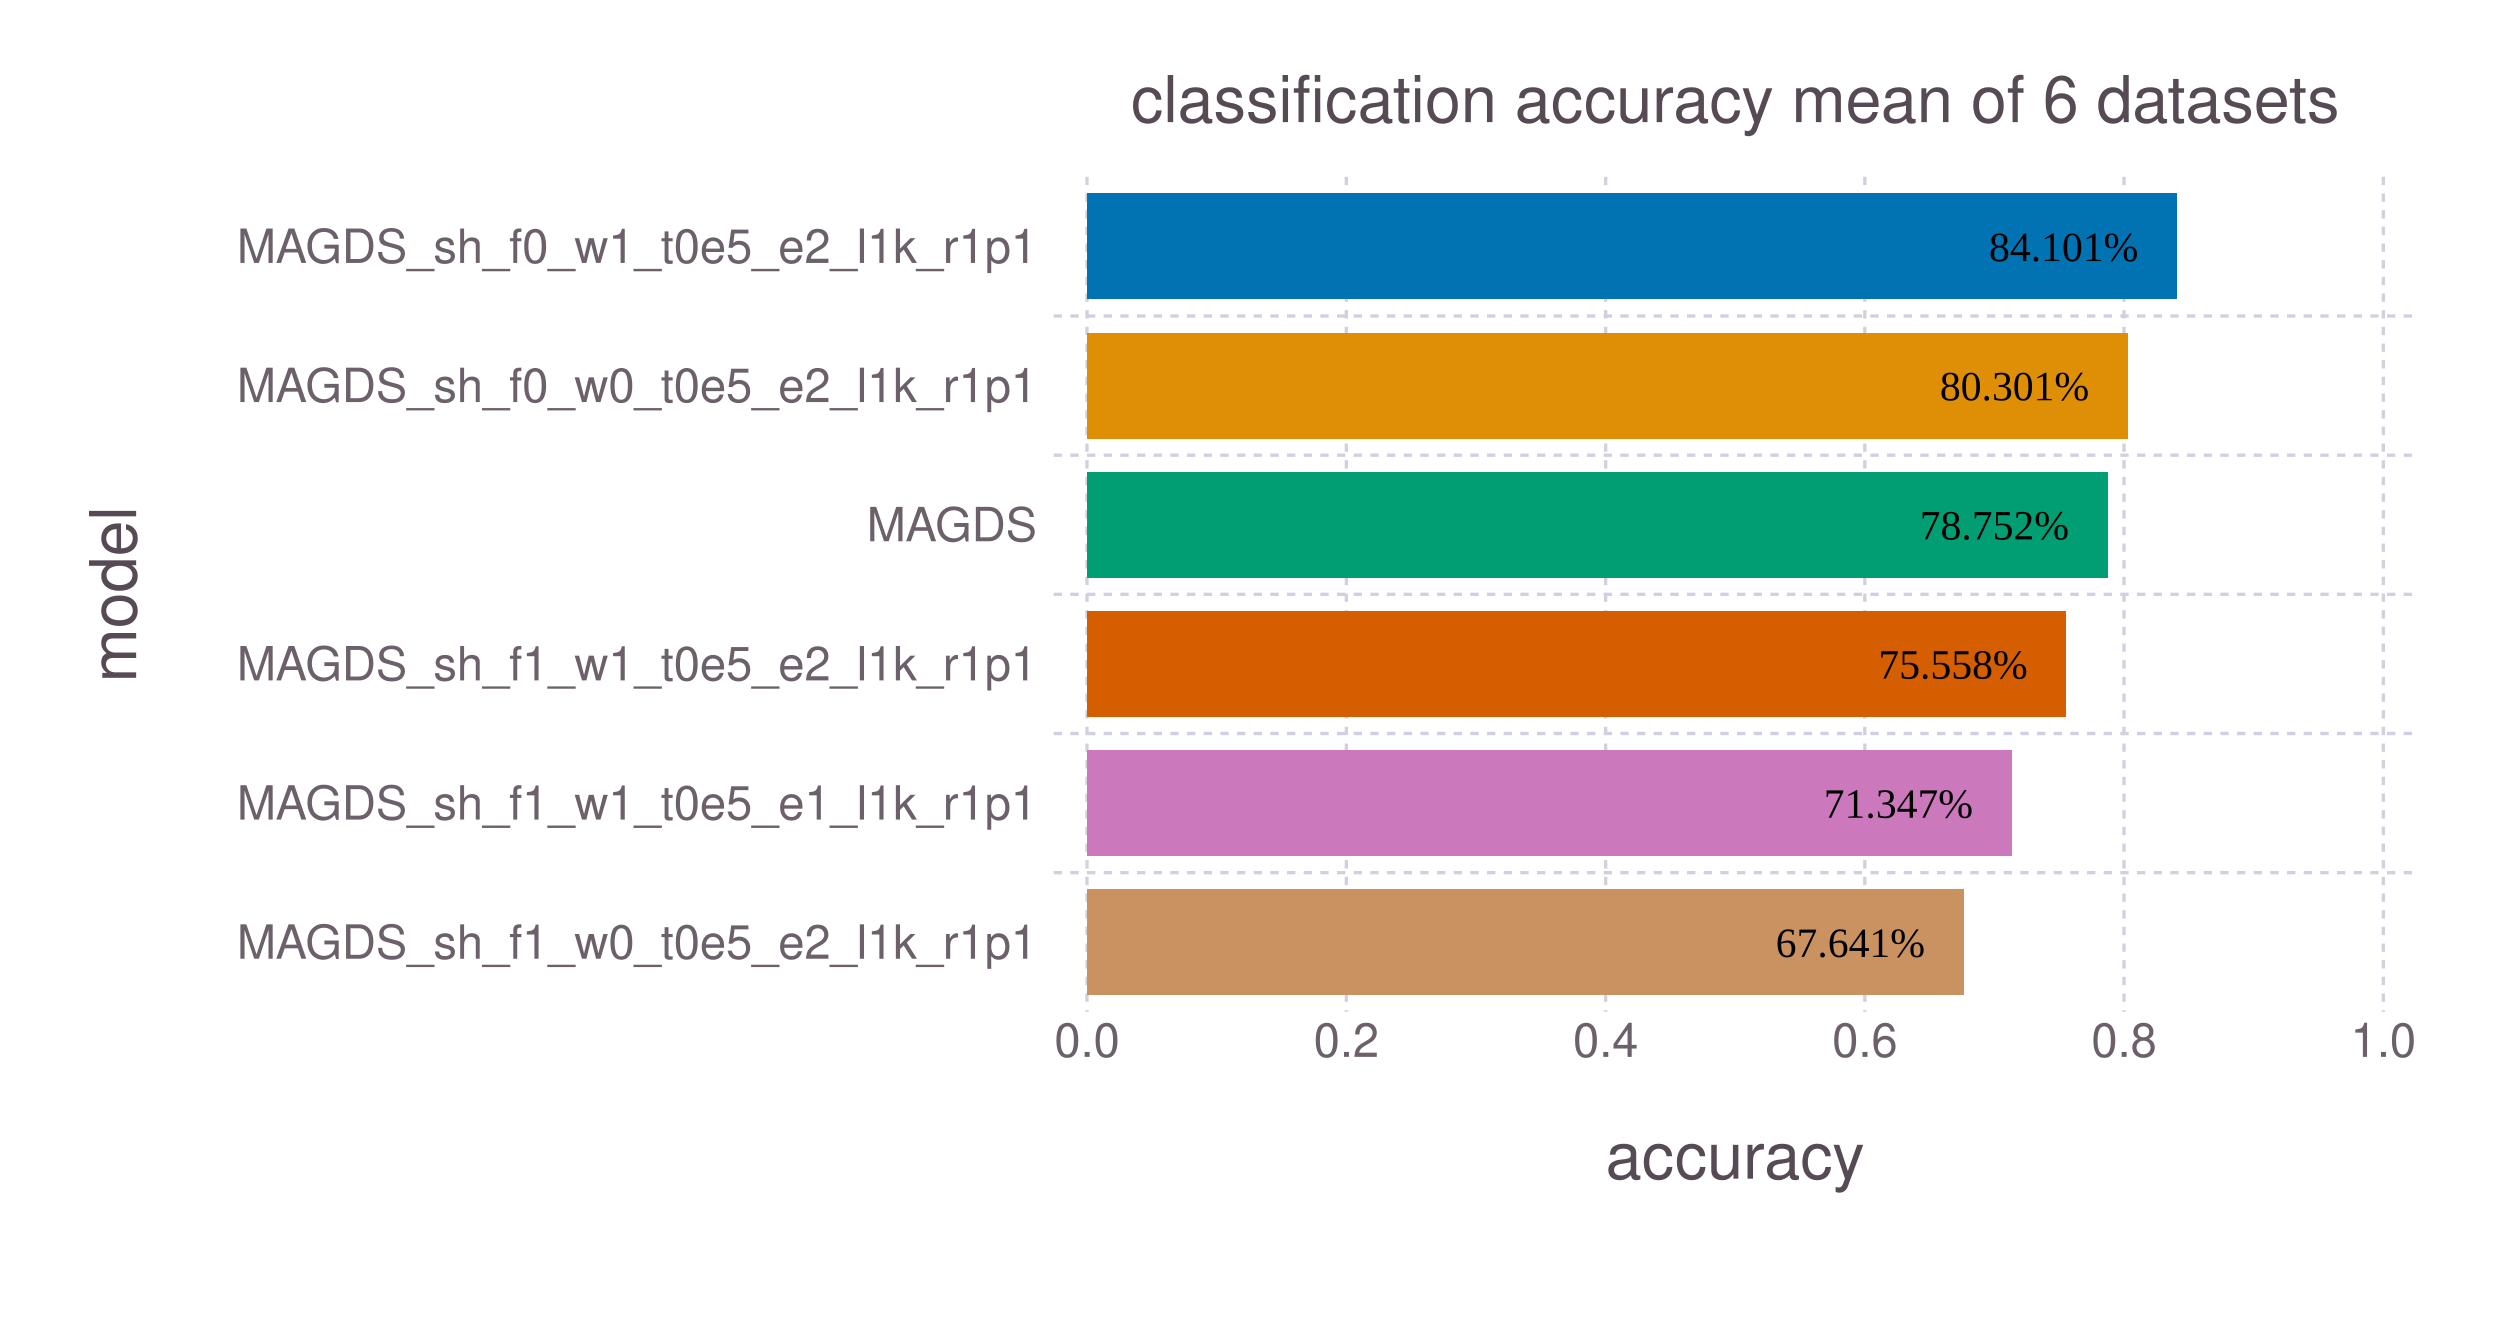
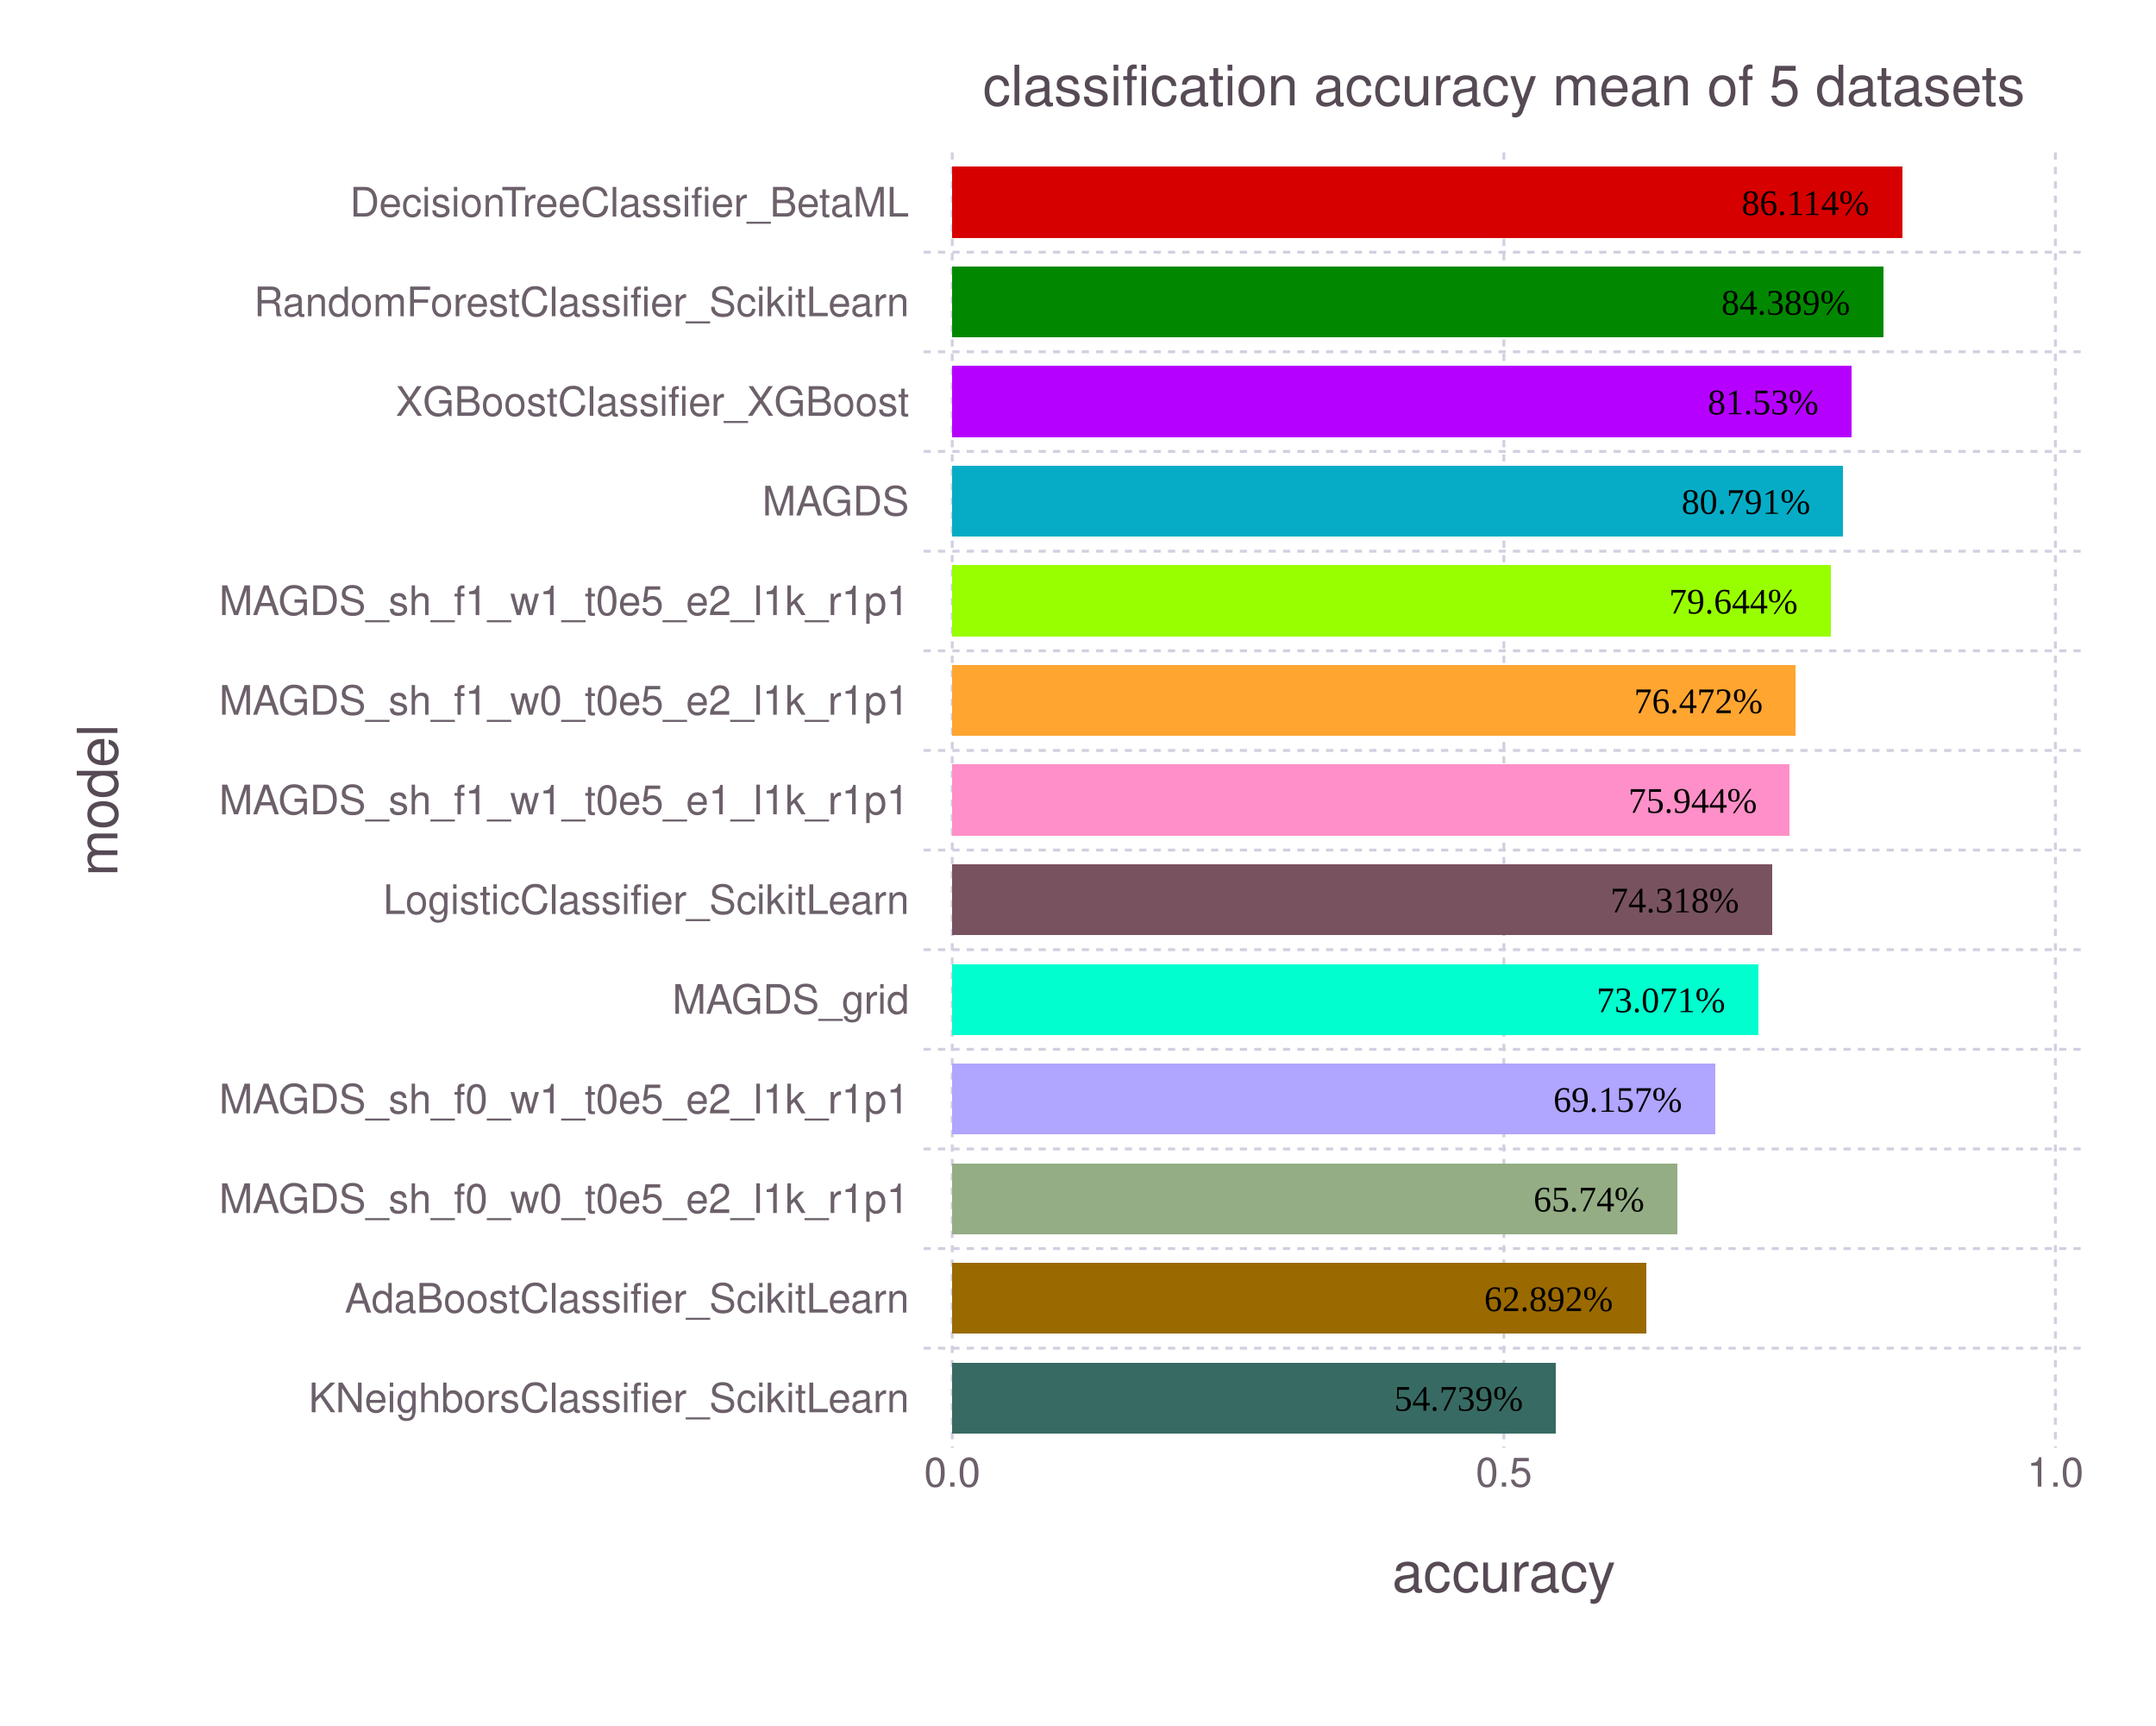
- <svg xmlns="http://www.w3.org/2000/svg" version="1.2" width="150mm" height="80mm" viewBox="0 0 150 80" stroke="none" fill="#000000" stroke-width="0.3" font-size="3.88">
+ <svg xmlns="http://www.w3.org/2000/svg" version="1.2" width="150mm" height="120mm" viewBox="0 0 150 120" stroke="none" fill="#000000" stroke-width="0.3" font-size="3.88">
  <defs>
    <marker id="arrow" markerWidth="15" markerHeight="7" refX="5" refY="3.5" orient="auto" markerUnits="strokeWidth">
      <path d="M0,0 L15,3.5 L0,7 z" stroke="context-stroke" fill="context-stroke" />
    </marker>
  </defs>
-   <g class="plotroot xscalable" id="img-9166f4f6-1">
-     <g font-size="3.88" font-family="'PT Sans','Helvetica Neue','Helvetica',sans-serif" fill="#564A55" stroke="#000000" stroke-opacity="0.000" id="img-9166f4f6-2">
-       <g transform="translate(104.11,68.39)">
+   <g class="plotroot xscalable" id="img-df9f2f3a-1">
+     <g font-size="3.88" font-family="'PT Sans','Helvetica Neue','Helvetica',sans-serif" fill="#564A55" stroke="#000000" stroke-opacity="0.000" id="img-df9f2f3a-2">
+       <g transform="translate(104.63,108.39)">
        <g class="primitive">
          <text text-anchor="middle" dy="0.6em">accuracy</text>
        </g>
      </g>
    </g>
-     <g class="guide xlabels" font-size="2.82" font-family="'PT Sans Caption','Helvetica Neue','Helvetica',sans-serif" fill="#6C606B" id="img-9166f4f6-3">
-       <g transform="translate(65.22,61.72)">
+     <g class="guide xlabels" font-size="2.82" font-family="'PT Sans Caption','Helvetica Neue','Helvetica',sans-serif" fill="#6C606B" id="img-df9f2f3a-3">
+       <g transform="translate(66.25,101.72)">
        <g class="primitive">
          <text text-anchor="middle" dy="0.6em">0.0</text>
        </g>
      </g>
-       <g transform="translate(80.78,61.72)">
-         <g class="primitive">
-           <text text-anchor="middle" dy="0.6em">0.2</text>
-         </g>
-       </g>
-       <g transform="translate(96.34,61.72)">
-         <g class="primitive">
-           <text text-anchor="middle" dy="0.6em">0.4</text>
-         </g>
-       </g>
-       <g transform="translate(111.89,61.72)">
-         <g class="primitive">
-           <text text-anchor="middle" dy="0.6em">0.6</text>
-         </g>
-       </g>
-       <g transform="translate(127.44,61.72)">
-         <g class="primitive">
-           <text text-anchor="middle" dy="0.6em">0.8</text>
-         </g>
-       </g>
-       <g transform="translate(143,61.72)">
+       <g transform="translate(104.63,101.72)">
+         <g class="primitive">
+           <text text-anchor="middle" dy="0.6em">0.5</text>
+         </g>
+       </g>
+       <g transform="translate(143,101.72)">
        <g class="primitive">
          <text text-anchor="middle" dy="0.6em">1.0</text>
        </g>
      </g>
    </g>
-     <g clip-path="url(#img-9166f4f6-4)">
-       <g id="img-9166f4f6-5">
-         <g pointer-events="visible" stroke-width="0.3" fill="#000000" fill-opacity="0.000" stroke="#000000" stroke-opacity="0.000" class="guide background" id="img-9166f4f6-6">
-           <g transform="translate(104.11,35.66)" id="img-9166f4f6-7">
-             <path d="M-40.89,-25.05 L40.89,-25.05 40.89,25.05 -40.89,25.05  z" class="primitive" />
-           </g>
-         </g>
-         <g class="guide ygridlines xfixed" stroke-dasharray="0.5,0.5" stroke-width="0.2" stroke="#D0D0E0" id="img-9166f4f6-8">
-           <g transform="translate(104.11,18.96)" id="img-9166f4f6-9">
-             <path fill="none" d="M-40.89,0 L40.89,0 " class="primitive" />
-           </g>
-           <g transform="translate(104.11,27.31)" id="img-9166f4f6-10">
-             <path fill="none" d="M-40.89,0 L40.89,0 " class="primitive" />
-           </g>
-           <g transform="translate(104.11,35.66)" id="img-9166f4f6-11">
-             <path fill="none" d="M-40.89,0 L40.89,0 " class="primitive" />
-           </g>
-           <g transform="translate(104.11,44.01)" id="img-9166f4f6-12">
-             <path fill="none" d="M-40.89,0 L40.89,0 " class="primitive" />
-           </g>
-           <g transform="translate(104.11,52.36)" id="img-9166f4f6-13">
-             <path fill="none" d="M-40.89,0 L40.89,0 " class="primitive" />
-           </g>
-         </g>
-         <g class="guide xgridlines yfixed" stroke-dasharray="0.5,0.5" stroke-width="0.2" stroke="#D0D0E0" id="img-9166f4f6-14">
-           <g transform="translate(65.22,35.66)" id="img-9166f4f6-15">
-             <path fill="none" d="M0,-25.05 L0,25.05 " class="primitive" />
-           </g>
-           <g transform="translate(80.78,35.66)" id="img-9166f4f6-16">
-             <path fill="none" d="M0,-25.05 L0,25.05 " class="primitive" />
-           </g>
-           <g transform="translate(96.34,35.66)" id="img-9166f4f6-17">
-             <path fill="none" d="M0,-25.05 L0,25.05 " class="primitive" />
-           </g>
-           <g transform="translate(111.89,35.66)" id="img-9166f4f6-18">
-             <path fill="none" d="M0,-25.05 L0,25.05 " class="primitive" />
-           </g>
-           <g transform="translate(127.44,35.66)" id="img-9166f4f6-19">
-             <path fill="none" d="M0,-25.05 L0,25.05 " class="primitive" />
-           </g>
-           <g transform="translate(143,35.66)" id="img-9166f4f6-20">
-             <path fill="none" d="M0,-25.05 L0,25.05 " class="primitive" />
-           </g>
-         </g>
-         <g class="plotpanel" id="img-9166f4f6-21">
-           <g shape-rendering="crispEdges" stroke-width="0.3" id="img-9166f4f6-22">
-             <g stroke="#000000" stroke-opacity="0.000" class="geometry" id="img-9166f4f6-23">
-               <g transform="translate(91.53,56.54)" id="img-9166f4f6-24" fill="#CA9161">
-                 <path d="M-26.3,-3.18 L26.3,-3.18 26.3,3.18 -26.3,3.18  z" class="primitive" />
-               </g>
-               <g transform="translate(92.97,48.19)" id="img-9166f4f6-25" fill="#CC78BC">
-                 <path d="M-27.75,-3.18 L27.75,-3.18 27.75,3.18 -27.75,3.18  z" class="primitive" />
-               </g>
-               <g transform="translate(94.61,39.84)" id="img-9166f4f6-26" fill="#D55E00">
-                 <path d="M-29.38,-3.18 L29.38,-3.18 29.38,3.18 -29.38,3.18  z" class="primitive" />
-               </g>
-               <g transform="translate(95.85,31.49)" id="img-9166f4f6-27" fill="#029E73">
-                 <path d="M-30.62,-3.18 L30.62,-3.18 30.62,3.18 -30.62,3.18  z" class="primitive" />
-               </g>
-               <g transform="translate(96.45,23.14)" id="img-9166f4f6-28" fill="#DE8F05">
-                 <path d="M-31.23,-3.18 L31.23,-3.18 31.23,3.18 -31.23,3.18  z" class="primitive" />
-               </g>
-               <g transform="translate(97.93,14.79)" id="img-9166f4f6-29" fill="#0173B2">
-                 <path d="M-32.7,-3.18 L32.7,-3.18 32.7,3.18 -32.7,3.18  z" class="primitive" />
-               </g>
-             </g>
-           </g>
-         </g>
-         <g class="geometry" id="img-9166f4f6-30">
-           <g fill="#000000" font-size="2.5" id="img-9166f4f6-31">
-             <g transform="translate(128.3,14.79)" id="img-9166f4f6-32">
-               <g class="primitive">
-                 <text text-anchor="end" dy="0.35em">84.101%</text>
-               </g>
-             </g>
-             <g transform="translate(125.35,23.14)" id="img-9166f4f6-33">
-               <g class="primitive">
-                 <text text-anchor="end" dy="0.35em">80.301%</text>
-               </g>
-             </g>
-             <g transform="translate(124.14,31.49)" id="img-9166f4f6-34">
-               <g class="primitive">
-                 <text text-anchor="end" dy="0.35em">78.752%</text>
-               </g>
-             </g>
-             <g transform="translate(121.66,39.84)" id="img-9166f4f6-35">
-               <g class="primitive">
-                 <text text-anchor="end" dy="0.35em">75.558%</text>
-               </g>
-             </g>
-             <g transform="translate(118.38,48.19)" id="img-9166f4f6-36">
-               <g class="primitive">
-                 <text text-anchor="end" dy="0.35em">71.347%</text>
-               </g>
-             </g>
-             <g transform="translate(115.5,56.54)" id="img-9166f4f6-37">
-               <g class="primitive">
-                 <text text-anchor="end" dy="0.35em">67.641%</text>
-               </g>
-             </g>
-           </g>
-         </g>
-       </g>
-     </g>
-     <g class="guide ylabels" font-size="2.82" font-family="'PT Sans Caption','Helvetica Neue','Helvetica',sans-serif" fill="#6C606B" id="img-9166f4f6-38">
-       <g transform="translate(62.22,14.79)" id="img-9166f4f6-39">
+     <g clip-path="url(#img-df9f2f3a-4)">
+       <g id="img-df9f2f3a-5">
+         <g pointer-events="visible" stroke-width="0.3" fill="#000000" fill-opacity="0.000" stroke="#000000" stroke-opacity="0.000" class="guide background" id="img-df9f2f3a-6">
+           <g transform="translate(104.63,55.66)" id="img-df9f2f3a-7">
+             <path d="M-40.37,-45.05 L40.37,-45.05 40.37,45.05 -40.37,45.05  z" class="primitive" />
+           </g>
+         </g>
+         <g class="guide ygridlines xfixed" stroke-dasharray="0.5,0.5" stroke-width="0.2" stroke="#D0D0E0" id="img-df9f2f3a-8">
+           <g transform="translate(104.63,17.54)" id="img-df9f2f3a-9">
+             <path fill="none" d="M-40.37,0 L40.37,0 " class="primitive" />
+           </g>
+           <g transform="translate(104.63,24.47)" id="img-df9f2f3a-10">
+             <path fill="none" d="M-40.37,0 L40.37,0 " class="primitive" />
+           </g>
+           <g transform="translate(104.63,31.4)" id="img-df9f2f3a-11">
+             <path fill="none" d="M-40.37,0 L40.37,0 " class="primitive" />
+           </g>
+           <g transform="translate(104.63,38.34)" id="img-df9f2f3a-12">
+             <path fill="none" d="M-40.37,0 L40.37,0 " class="primitive" />
+           </g>
+           <g transform="translate(104.63,45.27)" id="img-df9f2f3a-13">
+             <path fill="none" d="M-40.37,0 L40.37,0 " class="primitive" />
+           </g>
+           <g transform="translate(104.63,52.2)" id="img-df9f2f3a-14">
+             <path fill="none" d="M-40.37,0 L40.37,0 " class="primitive" />
+           </g>
+           <g transform="translate(104.63,59.13)" id="img-df9f2f3a-15">
+             <path fill="none" d="M-40.37,0 L40.37,0 " class="primitive" />
+           </g>
+           <g transform="translate(104.63,66.06)" id="img-df9f2f3a-16">
+             <path fill="none" d="M-40.37,0 L40.37,0 " class="primitive" />
+           </g>
+           <g transform="translate(104.63,72.99)" id="img-df9f2f3a-17">
+             <path fill="none" d="M-40.37,0 L40.37,0 " class="primitive" />
+           </g>
+           <g transform="translate(104.63,79.92)" id="img-df9f2f3a-18">
+             <path fill="none" d="M-40.37,0 L40.37,0 " class="primitive" />
+           </g>
+           <g transform="translate(104.63,86.85)" id="img-df9f2f3a-19">
+             <path fill="none" d="M-40.37,0 L40.37,0 " class="primitive" />
+           </g>
+           <g transform="translate(104.63,93.78)" id="img-df9f2f3a-20">
+             <path fill="none" d="M-40.37,0 L40.37,0 " class="primitive" />
+           </g>
+         </g>
+         <g class="guide xgridlines yfixed" stroke-dasharray="0.5,0.5" stroke-width="0.2" stroke="#D0D0E0" id="img-df9f2f3a-21">
+           <g transform="translate(66.25,55.66)" id="img-df9f2f3a-22">
+             <path fill="none" d="M0,-45.05 L0,45.05 " class="primitive" />
+           </g>
+           <g transform="translate(104.63,55.66)" id="img-df9f2f3a-23">
+             <path fill="none" d="M0,-45.05 L0,45.05 " class="primitive" />
+           </g>
+           <g transform="translate(143,55.66)" id="img-df9f2f3a-24">
+             <path fill="none" d="M0,-45.05 L0,45.05 " class="primitive" />
+           </g>
+         </g>
+         <g class="plotpanel" id="img-df9f2f3a-25">
+           <g shape-rendering="crispEdges" stroke-width="0.3" id="img-df9f2f3a-26">
+             <g stroke="#000000" stroke-opacity="0.000" class="geometry" id="img-df9f2f3a-27">
+               <g transform="translate(87.26,97.25)" id="img-df9f2f3a-28" fill="#376A62">
+                 <path d="M-21.01,-2.47 L21.01,-2.47 21.01,2.47 -21.01,2.47  z" class="primitive" />
+               </g>
+               <g transform="translate(90.39,90.32)" id="img-df9f2f3a-29" fill="#9A6900">
+                 <path d="M-24.13,-2.47 L24.13,-2.47 24.13,2.47 -24.13,2.47  z" class="primitive" />
+               </g>
+               <g transform="translate(91.48,83.39)" id="img-df9f2f3a-30" fill="#94AD84">
+                 <path d="M-25.23,-2.47 L25.23,-2.47 25.23,2.47 -25.23,2.47  z" class="primitive" />
+               </g>
+               <g transform="translate(92.79,76.46)" id="img-df9f2f3a-31" fill="#B0A5FF">
+                 <path d="M-26.54,-2.47 L26.54,-2.47 26.54,2.47 -26.54,2.47  z" class="primitive" />
+               </g>
+               <g transform="translate(94.29,69.53)" id="img-df9f2f3a-32" fill="#00FECF">
+                 <path d="M-28.04,-2.47 L28.04,-2.47 28.04,2.47 -28.04,2.47  z" class="primitive" />
+               </g>
+               <g transform="translate(94.77,62.59)" id="img-df9f2f3a-33" fill="#79525F">
+                 <path d="M-28.52,-2.47 L28.52,-2.47 28.52,2.47 -28.52,2.47  z" class="primitive" />
+               </g>
+               <g transform="translate(95.39,55.66)" id="img-df9f2f3a-34" fill="#FF8FC8">
+                 <path d="M-29.14,-2.47 L29.14,-2.47 29.14,2.47 -29.14,2.47  z" class="primitive" />
+               </g>
+               <g transform="translate(95.6,48.73)" id="img-df9f2f3a-35" fill="#FFA530">
+                 <path d="M-29.35,-2.47 L29.35,-2.47 29.35,2.47 -29.35,2.47  z" class="primitive" />
+               </g>
+               <g transform="translate(96.81,41.8)" id="img-df9f2f3a-36" fill="#98FF00">
+                 <path d="M-30.56,-2.47 L30.56,-2.47 30.56,2.47 -30.56,2.47  z" class="primitive" />
+               </g>
+               <g transform="translate(97.25,34.87)" id="img-df9f2f3a-37" fill="#06ACC6">
+                 <path d="M-31,-2.47 L31,-2.47 31,2.47 -31,2.47  z" class="primitive" />
+               </g>
+               <g transform="translate(97.54,27.94)" id="img-df9f2f3a-38" fill="#B600FF">
+                 <path d="M-31.29,-2.47 L31.29,-2.47 31.29,2.47 -31.29,2.47  z" class="primitive" />
+               </g>
+               <g transform="translate(98.64,21.01)" id="img-df9f2f3a-39" fill="#028800">
+                 <path d="M-32.38,-2.47 L32.38,-2.47 32.38,2.47 -32.38,2.47  z" class="primitive" />
+               </g>
+               <g transform="translate(99.3,14.08)" id="img-df9f2f3a-40" fill="#D70000">
+                 <path d="M-33.05,-2.47 L33.05,-2.47 33.05,2.47 -33.05,2.47  z" class="primitive" />
+               </g>
+             </g>
+           </g>
+         </g>
+         <g class="geometry" id="img-df9f2f3a-41">
+           <g fill="#000000" font-size="2.5" id="img-df9f2f3a-42">
+             <g transform="translate(130.04,14.08)" id="img-df9f2f3a-43">
+               <g class="primitive">
+                 <text text-anchor="end" dy="0.35em">86.114%</text>
+               </g>
+             </g>
+             <g transform="translate(128.72,21.01)" id="img-df9f2f3a-44">
+               <g class="primitive">
+                 <text text-anchor="end" dy="0.35em">84.389%</text>
+               </g>
+             </g>
+             <g transform="translate(126.52,27.94)" id="img-df9f2f3a-45">
+               <g class="primitive">
+                 <text text-anchor="end" dy="0.35em">81.53%</text>
+               </g>
+             </g>
+             <g transform="translate(125.95,34.87)" id="img-df9f2f3a-46">
+               <g class="primitive">
+                 <text text-anchor="end" dy="0.35em">80.791%</text>
+               </g>
+             </g>
+             <g transform="translate(125.07,41.8)" id="img-df9f2f3a-47">
+               <g class="primitive">
+                 <text text-anchor="end" dy="0.35em">79.644%</text>
+               </g>
+             </g>
+             <g transform="translate(122.64,48.73)" id="img-df9f2f3a-48">
+               <g class="primitive">
+                 <text text-anchor="end" dy="0.35em">76.472%</text>
+               </g>
+             </g>
+             <g transform="translate(122.24,55.66)" id="img-df9f2f3a-49">
+               <g class="primitive">
+                 <text text-anchor="end" dy="0.35em">75.944%</text>
+               </g>
+             </g>
+             <g transform="translate(120.99,62.59)" id="img-df9f2f3a-50">
+               <g class="primitive">
+                 <text text-anchor="end" dy="0.35em">74.318%</text>
+               </g>
+             </g>
+             <g transform="translate(120.03,69.53)" id="img-df9f2f3a-51">
+               <g class="primitive">
+                 <text text-anchor="end" dy="0.35em">73.071%</text>
+               </g>
+             </g>
+             <g transform="translate(117.03,76.46)" id="img-df9f2f3a-52">
+               <g class="primitive">
+                 <text text-anchor="end" dy="0.35em">69.157%</text>
+               </g>
+             </g>
+             <g transform="translate(114.4,83.39)" id="img-df9f2f3a-53">
+               <g class="primitive">
+                 <text text-anchor="end" dy="0.35em">65.74%</text>
+               </g>
+             </g>
+             <g transform="translate(112.22,90.32)" id="img-df9f2f3a-54">
+               <g class="primitive">
+                 <text text-anchor="end" dy="0.35em">62.892%</text>
+               </g>
+             </g>
+             <g transform="translate(105.96,97.25)" id="img-df9f2f3a-55">
+               <g class="primitive">
+                 <text text-anchor="end" dy="0.35em">54.739%</text>
+               </g>
+             </g>
+           </g>
+         </g>
+       </g>
+     </g>
+     <g class="guide ylabels" font-size="2.82" font-family="'PT Sans Caption','Helvetica Neue','Helvetica',sans-serif" fill="#6C606B" id="img-df9f2f3a-56">
+       <g transform="translate(63.25,14.08)" id="img-df9f2f3a-57">
+         <g class="primitive">
+           <text text-anchor="end" dy="0.35em">DecisionTreeClassifier_BetaML</text>
+         </g>
+       </g>
+       <g transform="translate(63.25,21.01)" id="img-df9f2f3a-58">
+         <g class="primitive">
+           <text text-anchor="end" dy="0.35em">RandomForestClassifier_ScikitLearn</text>
+         </g>
+       </g>
+       <g transform="translate(63.25,27.94)" id="img-df9f2f3a-59">
+         <g class="primitive">
+           <text text-anchor="end" dy="0.35em">XGBoostClassifier_XGBoost</text>
+         </g>
+       </g>
+       <g transform="translate(63.25,34.87)" id="img-df9f2f3a-60">
+         <g class="primitive">
+           <text text-anchor="end" dy="0.35em">MAGDS</text>
+         </g>
+       </g>
+       <g transform="translate(63.25,41.8)" id="img-df9f2f3a-61">
+         <g class="primitive">
+           <text text-anchor="end" dy="0.35em">MAGDS_sh_f1_w1_t0e5_e2_l1k_r1p1</text>
+         </g>
+       </g>
+       <g transform="translate(63.25,48.73)" id="img-df9f2f3a-62">
+         <g class="primitive">
+           <text text-anchor="end" dy="0.35em">MAGDS_sh_f1_w0_t0e5_e2_l1k_r1p1</text>
+         </g>
+       </g>
+       <g transform="translate(63.25,55.66)" id="img-df9f2f3a-63">
+         <g class="primitive">
+           <text text-anchor="end" dy="0.35em">MAGDS_sh_f1_w1_t0e5_e1_l1k_r1p1</text>
+         </g>
+       </g>
+       <g transform="translate(63.25,62.59)" id="img-df9f2f3a-64">
+         <g class="primitive">
+           <text text-anchor="end" dy="0.35em">LogisticClassifier_ScikitLearn</text>
+         </g>
+       </g>
+       <g transform="translate(63.25,69.53)" id="img-df9f2f3a-65">
+         <g class="primitive">
+           <text text-anchor="end" dy="0.35em">MAGDS_grid</text>
+         </g>
+       </g>
+       <g transform="translate(63.25,76.46)" id="img-df9f2f3a-66">
        <g class="primitive">
          <text text-anchor="end" dy="0.35em">MAGDS_sh_f0_w1_t0e5_e2_l1k_r1p1</text>
        </g>
      </g>
-       <g transform="translate(62.22,23.14)" id="img-9166f4f6-40">
+       <g transform="translate(63.25,83.39)" id="img-df9f2f3a-67">
        <g class="primitive">
          <text text-anchor="end" dy="0.35em">MAGDS_sh_f0_w0_t0e5_e2_l1k_r1p1</text>
        </g>
      </g>
-       <g transform="translate(62.22,31.49)" id="img-9166f4f6-41">
-         <g class="primitive">
-           <text text-anchor="end" dy="0.35em">MAGDS</text>
-         </g>
-       </g>
-       <g transform="translate(62.22,39.84)" id="img-9166f4f6-42">
-         <g class="primitive">
-           <text text-anchor="end" dy="0.35em">MAGDS_sh_f1_w1_t0e5_e2_l1k_r1p1</text>
-         </g>
-       </g>
-       <g transform="translate(62.22,48.19)" id="img-9166f4f6-43">
-         <g class="primitive">
-           <text text-anchor="end" dy="0.35em">MAGDS_sh_f1_w1_t0e5_e1_l1k_r1p1</text>
-         </g>
-       </g>
-       <g transform="translate(62.22,56.54)" id="img-9166f4f6-44">
-         <g class="primitive">
-           <text text-anchor="end" dy="0.35em">MAGDS_sh_f1_w0_t0e5_e2_l1k_r1p1</text>
-         </g>
-       </g>
-     </g>
-     <g font-size="3.88" font-family="'PT Sans','Helvetica Neue','Helvetica',sans-serif" fill="#564A55" stroke="#000000" stroke-opacity="0.000" id="img-9166f4f6-45">
-       <g transform="translate(8.81,33.66)" id="img-9166f4f6-46">
+       <g transform="translate(63.25,90.32)" id="img-df9f2f3a-68">
+         <g class="primitive">
+           <text text-anchor="end" dy="0.35em">AdaBoostClassifier_ScikitLearn</text>
+         </g>
+       </g>
+       <g transform="translate(63.25,97.25)" id="img-df9f2f3a-69">
+         <g class="primitive">
+           <text text-anchor="end" dy="0.35em">KNeighborsClassifier_ScikitLearn</text>
+         </g>
+       </g>
+     </g>
+     <g font-size="3.88" font-family="'PT Sans','Helvetica Neue','Helvetica',sans-serif" fill="#564A55" stroke="#000000" stroke-opacity="0.000" id="img-df9f2f3a-70">
+       <g transform="translate(8.81,53.66)" id="img-df9f2f3a-71">
        <g class="primitive">
          <text text-anchor="middle" dy="0.35em" transform="rotate(-90,0, 2)">model</text>
        </g>
      </g>
    </g>
-     <g font-size="3.88" font-family="'PT Sans','Helvetica Neue','Helvetica',sans-serif" fill="#564A55" stroke="#000000" stroke-opacity="0.000" id="img-9166f4f6-47">
-       <g transform="translate(104.11,5)" id="img-9166f4f6-48">
-         <g class="primitive">
-           <text text-anchor="middle" dy="0.6em">classification accuracy mean of 6 datasets</text>
+     <g font-size="3.88" font-family="'PT Sans','Helvetica Neue','Helvetica',sans-serif" fill="#564A55" stroke="#000000" stroke-opacity="0.000" id="img-df9f2f3a-72">
+       <g transform="translate(104.63,5)" id="img-df9f2f3a-73">
+         <g class="primitive">
+           <text text-anchor="middle" dy="0.6em">classification accuracy mean of 5 datasets</text>
        </g>
      </g>
    </g>
  </g>
  <defs>
-     <clipPath id="img-9166f4f6-4">
-       <path d="M63.22,10.61 L145,10.61 145,60.72 63.22,60.72 " />
+     <clipPath id="img-df9f2f3a-4">
+       <path d="M64.25,10.61 L145,10.61 145,100.72 64.25,100.72 " />
    </clipPath>
  </defs>
</svg>
